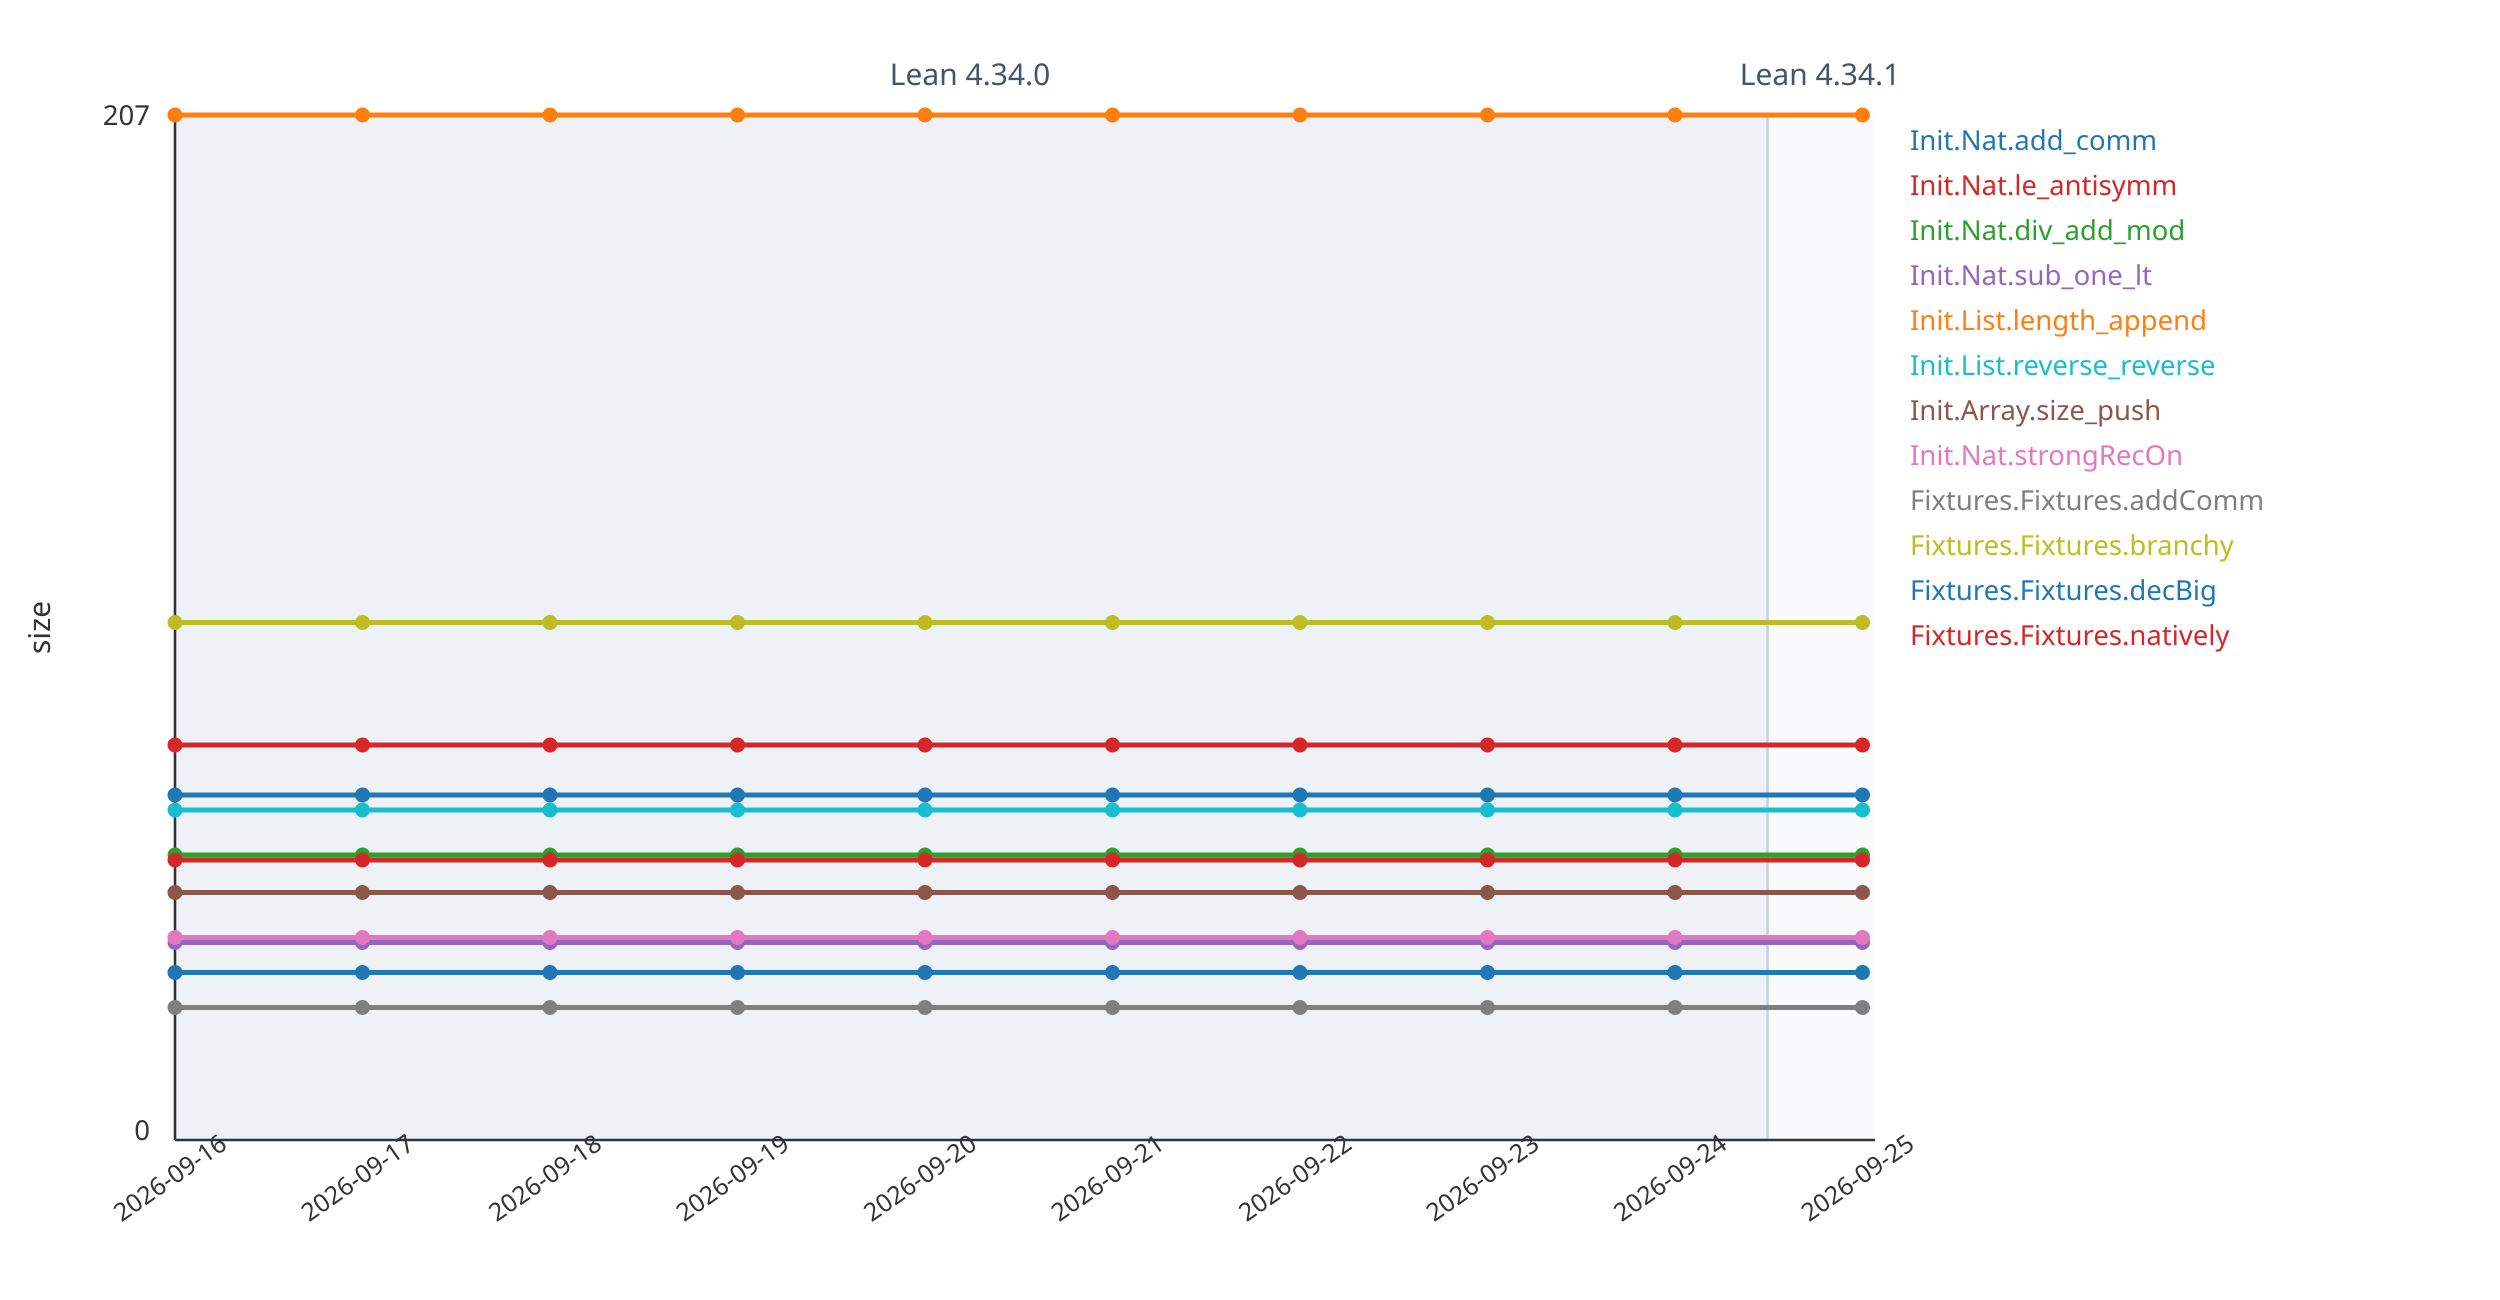
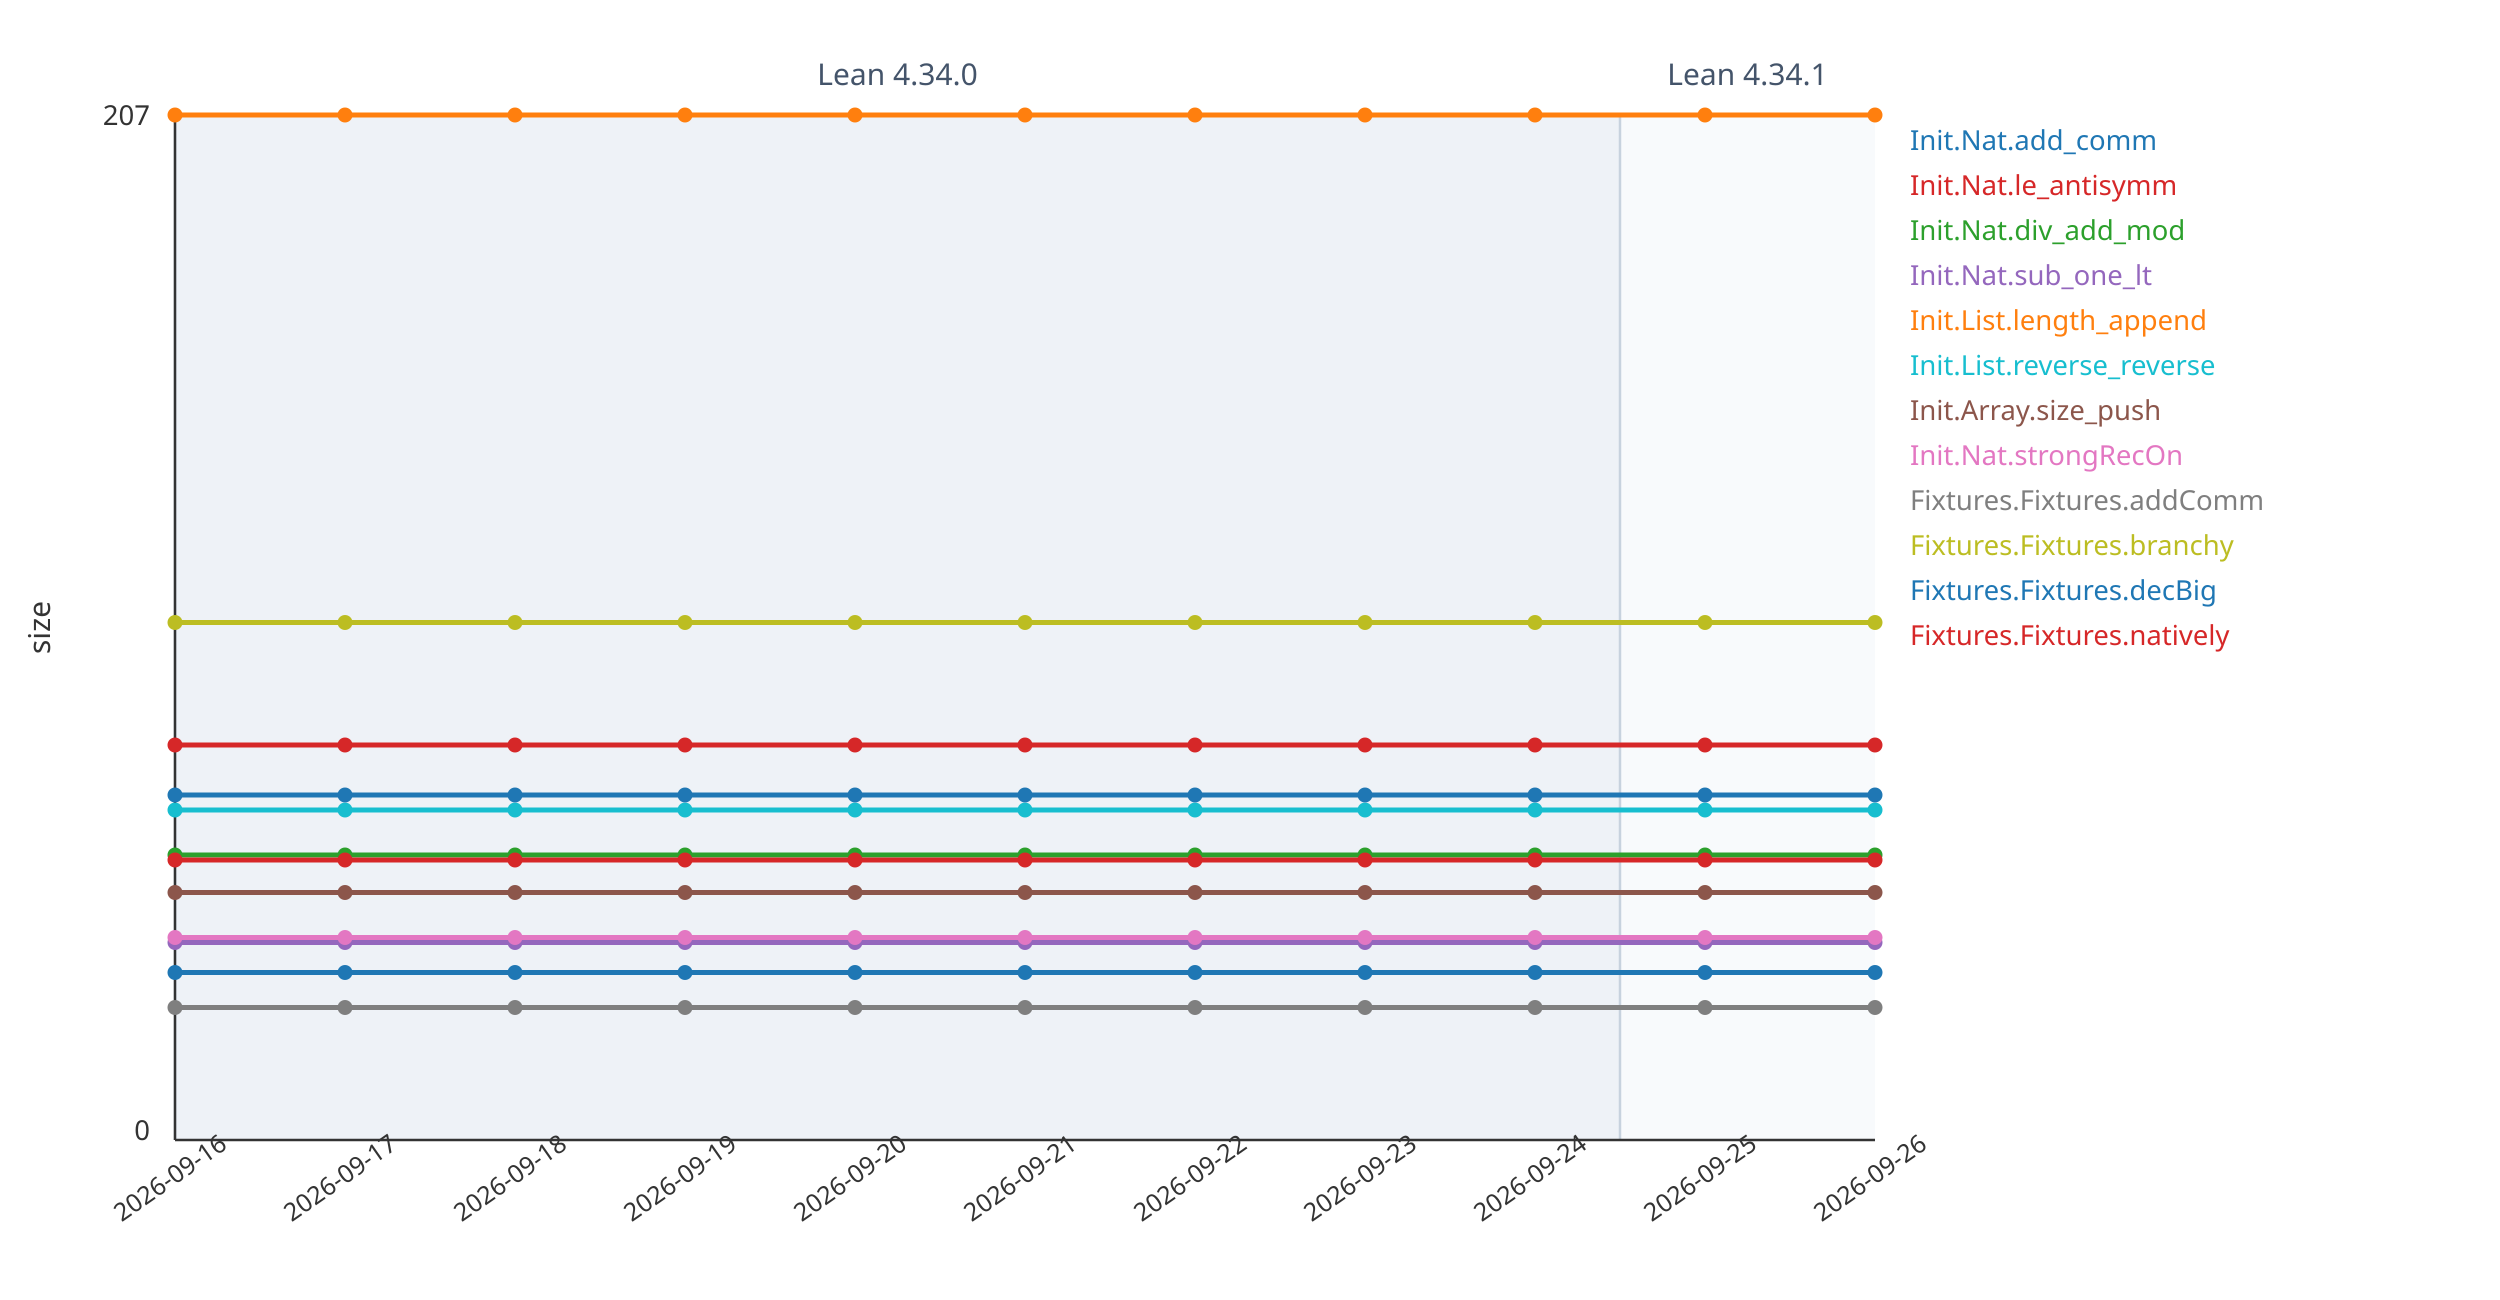
<svg xmlns="http://www.w3.org/2000/svg" viewBox="0 0 1000 520" width="1000" height="520" font-family="sans-serif">
  <rect width="1000" height="520" fill="#ffffff" />
-   <rect x="70" y="46" width="637" height="410" fill="#eef2f7" />
+   <rect x="70" y="46" width="578" height="410" fill="#eef2f7" />
  <line x1="70" y1="46" x2="70" y2="456" stroke="#c7d2de" stroke-width="1" />
-   <text x="388" y="34" font-size="12" fill="#44546a" text-anchor="middle">Lean 4.34.0</text>
-   <rect x="707" y="46" width="43" height="410" fill="#f8fafc" />
-   <line x1="707" y1="46" x2="707" y2="456" stroke="#c7d2de" stroke-width="1" />
-   <text x="728" y="34" font-size="12" fill="#44546a" text-anchor="middle">Lean 4.34.1</text>
+   <text x="359" y="34" font-size="12" fill="#44546a" text-anchor="middle">Lean 4.34.0</text>
+   <rect x="648" y="46" width="102" height="410" fill="#f8fafc" />
+   <line x1="648" y1="46" x2="648" y2="456" stroke="#c7d2de" stroke-width="1" />
+   <text x="699" y="34" font-size="12" fill="#44546a" text-anchor="middle">Lean 4.34.1</text>
  <line x1="70" y1="456" x2="750" y2="456" stroke="#333" stroke-width="1" />
  <line x1="70" y1="46" x2="70" y2="456" stroke="#333" stroke-width="1" />
  <text x="60" y="50" font-size="11" fill="#333" text-anchor="end">207</text>
  <text x="60" y="456" font-size="11" fill="#333" text-anchor="end">0</text>
  <text x="20" y="251" font-size="12" fill="#333" transform="rotate(-90 20 251)" text-anchor="middle">size</text>
  <text x="70" y="474" font-size="10" fill="#333" text-anchor="middle" transform="rotate(-35 70 474)">2026-09-16</text>
-   <text x="145" y="474" font-size="10" fill="#333" text-anchor="middle" transform="rotate(-35 145 474)">2026-09-17</text>
-   <text x="220" y="474" font-size="10" fill="#333" text-anchor="middle" transform="rotate(-35 220 474)">2026-09-18</text>
-   <text x="295" y="474" font-size="10" fill="#333" text-anchor="middle" transform="rotate(-35 295 474)">2026-09-19</text>
-   <text x="370" y="474" font-size="10" fill="#333" text-anchor="middle" transform="rotate(-35 370 474)">2026-09-20</text>
-   <text x="445" y="474" font-size="10" fill="#333" text-anchor="middle" transform="rotate(-35 445 474)">2026-09-21</text>
-   <text x="520" y="474" font-size="10" fill="#333" text-anchor="middle" transform="rotate(-35 520 474)">2026-09-22</text>
-   <text x="595" y="474" font-size="10" fill="#333" text-anchor="middle" transform="rotate(-35 595 474)">2026-09-23</text>
-   <text x="670" y="474" font-size="10" fill="#333" text-anchor="middle" transform="rotate(-35 670 474)">2026-09-24</text>
-   <text x="745" y="474" font-size="10" fill="#333" text-anchor="middle" transform="rotate(-35 745 474)">2026-09-25</text>
-   <polyline fill="none" stroke="#1f77b4" stroke-width="2" points="70,389 145,389 220,389 295,389 370,389 445,389 520,389 595,389 670,389 745,389" />
+   <text x="138" y="474" font-size="10" fill="#333" text-anchor="middle" transform="rotate(-35 138 474)">2026-09-17</text>
+   <text x="206" y="474" font-size="10" fill="#333" text-anchor="middle" transform="rotate(-35 206 474)">2026-09-18</text>
+   <text x="274" y="474" font-size="10" fill="#333" text-anchor="middle" transform="rotate(-35 274 474)">2026-09-19</text>
+   <text x="342" y="474" font-size="10" fill="#333" text-anchor="middle" transform="rotate(-35 342 474)">2026-09-20</text>
+   <text x="410" y="474" font-size="10" fill="#333" text-anchor="middle" transform="rotate(-35 410 474)">2026-09-21</text>
+   <text x="478" y="474" font-size="10" fill="#333" text-anchor="middle" transform="rotate(-35 478 474)">2026-09-22</text>
+   <text x="546" y="474" font-size="10" fill="#333" text-anchor="middle" transform="rotate(-35 546 474)">2026-09-23</text>
+   <text x="614" y="474" font-size="10" fill="#333" text-anchor="middle" transform="rotate(-35 614 474)">2026-09-24</text>
+   <text x="682" y="474" font-size="10" fill="#333" text-anchor="middle" transform="rotate(-35 682 474)">2026-09-25</text>
+   <text x="750" y="474" font-size="10" fill="#333" text-anchor="middle" transform="rotate(-35 750 474)">2026-09-26</text>
+   <polyline fill="none" stroke="#1f77b4" stroke-width="2" points="70,389 138,389 206,389 274,389 342,389 410,389 478,389 546,389 614,389 682,389 750,389" />
  <circle cx="70" cy="389" r="3" fill="#1f77b4" />
-   <circle cx="145" cy="389" r="3" fill="#1f77b4" />
-   <circle cx="220" cy="389" r="3" fill="#1f77b4" />
-   <circle cx="295" cy="389" r="3" fill="#1f77b4" />
-   <circle cx="370" cy="389" r="3" fill="#1f77b4" />
-   <circle cx="445" cy="389" r="3" fill="#1f77b4" />
-   <circle cx="520" cy="389" r="3" fill="#1f77b4" />
-   <circle cx="595" cy="389" r="3" fill="#1f77b4" />
-   <circle cx="670" cy="389" r="3" fill="#1f77b4" />
-   <circle cx="745" cy="389" r="3" fill="#1f77b4" />
+   <circle cx="138" cy="389" r="3" fill="#1f77b4" />
+   <circle cx="206" cy="389" r="3" fill="#1f77b4" />
+   <circle cx="274" cy="389" r="3" fill="#1f77b4" />
+   <circle cx="342" cy="389" r="3" fill="#1f77b4" />
+   <circle cx="410" cy="389" r="3" fill="#1f77b4" />
+   <circle cx="478" cy="389" r="3" fill="#1f77b4" />
+   <circle cx="546" cy="389" r="3" fill="#1f77b4" />
+   <circle cx="614" cy="389" r="3" fill="#1f77b4" />
+   <circle cx="682" cy="389" r="3" fill="#1f77b4" />
+   <circle cx="750" cy="389" r="3" fill="#1f77b4" />
  <text x="764" y="60" font-size="11" fill="#1f77b4">Init.Nat.add_comm</text>
-   <polyline fill="none" stroke="#d62728" stroke-width="2" points="70,298 145,298 220,298 295,298 370,298 445,298 520,298 595,298 670,298 745,298" />
+   <polyline fill="none" stroke="#d62728" stroke-width="2" points="70,298 138,298 206,298 274,298 342,298 410,298 478,298 546,298 614,298 682,298 750,298" />
  <circle cx="70" cy="298" r="3" fill="#d62728" />
-   <circle cx="145" cy="298" r="3" fill="#d62728" />
-   <circle cx="220" cy="298" r="3" fill="#d62728" />
-   <circle cx="295" cy="298" r="3" fill="#d62728" />
-   <circle cx="370" cy="298" r="3" fill="#d62728" />
-   <circle cx="445" cy="298" r="3" fill="#d62728" />
-   <circle cx="520" cy="298" r="3" fill="#d62728" />
-   <circle cx="595" cy="298" r="3" fill="#d62728" />
-   <circle cx="670" cy="298" r="3" fill="#d62728" />
-   <circle cx="745" cy="298" r="3" fill="#d62728" />
+   <circle cx="138" cy="298" r="3" fill="#d62728" />
+   <circle cx="206" cy="298" r="3" fill="#d62728" />
+   <circle cx="274" cy="298" r="3" fill="#d62728" />
+   <circle cx="342" cy="298" r="3" fill="#d62728" />
+   <circle cx="410" cy="298" r="3" fill="#d62728" />
+   <circle cx="478" cy="298" r="3" fill="#d62728" />
+   <circle cx="546" cy="298" r="3" fill="#d62728" />
+   <circle cx="614" cy="298" r="3" fill="#d62728" />
+   <circle cx="682" cy="298" r="3" fill="#d62728" />
+   <circle cx="750" cy="298" r="3" fill="#d62728" />
  <text x="764" y="78" font-size="11" fill="#d62728">Init.Nat.le_antisymm</text>
-   <polyline fill="none" stroke="#2ca02c" stroke-width="2" points="70,342 145,342 220,342 295,342 370,342 445,342 520,342 595,342 670,342 745,342" />
+   <polyline fill="none" stroke="#2ca02c" stroke-width="2" points="70,342 138,342 206,342 274,342 342,342 410,342 478,342 546,342 614,342 682,342 750,342" />
  <circle cx="70" cy="342" r="3" fill="#2ca02c" />
-   <circle cx="145" cy="342" r="3" fill="#2ca02c" />
-   <circle cx="220" cy="342" r="3" fill="#2ca02c" />
-   <circle cx="295" cy="342" r="3" fill="#2ca02c" />
-   <circle cx="370" cy="342" r="3" fill="#2ca02c" />
-   <circle cx="445" cy="342" r="3" fill="#2ca02c" />
-   <circle cx="520" cy="342" r="3" fill="#2ca02c" />
-   <circle cx="595" cy="342" r="3" fill="#2ca02c" />
-   <circle cx="670" cy="342" r="3" fill="#2ca02c" />
-   <circle cx="745" cy="342" r="3" fill="#2ca02c" />
+   <circle cx="138" cy="342" r="3" fill="#2ca02c" />
+   <circle cx="206" cy="342" r="3" fill="#2ca02c" />
+   <circle cx="274" cy="342" r="3" fill="#2ca02c" />
+   <circle cx="342" cy="342" r="3" fill="#2ca02c" />
+   <circle cx="410" cy="342" r="3" fill="#2ca02c" />
+   <circle cx="478" cy="342" r="3" fill="#2ca02c" />
+   <circle cx="546" cy="342" r="3" fill="#2ca02c" />
+   <circle cx="614" cy="342" r="3" fill="#2ca02c" />
+   <circle cx="682" cy="342" r="3" fill="#2ca02c" />
+   <circle cx="750" cy="342" r="3" fill="#2ca02c" />
  <text x="764" y="96" font-size="11" fill="#2ca02c">Init.Nat.div_add_mod</text>
-   <polyline fill="none" stroke="#9467bd" stroke-width="2" points="70,377 145,377 220,377 295,377 370,377 445,377 520,377 595,377 670,377 745,377" />
+   <polyline fill="none" stroke="#9467bd" stroke-width="2" points="70,377 138,377 206,377 274,377 342,377 410,377 478,377 546,377 614,377 682,377 750,377" />
  <circle cx="70" cy="377" r="3" fill="#9467bd" />
-   <circle cx="145" cy="377" r="3" fill="#9467bd" />
-   <circle cx="220" cy="377" r="3" fill="#9467bd" />
-   <circle cx="295" cy="377" r="3" fill="#9467bd" />
-   <circle cx="370" cy="377" r="3" fill="#9467bd" />
-   <circle cx="445" cy="377" r="3" fill="#9467bd" />
-   <circle cx="520" cy="377" r="3" fill="#9467bd" />
-   <circle cx="595" cy="377" r="3" fill="#9467bd" />
-   <circle cx="670" cy="377" r="3" fill="#9467bd" />
-   <circle cx="745" cy="377" r="3" fill="#9467bd" />
+   <circle cx="138" cy="377" r="3" fill="#9467bd" />
+   <circle cx="206" cy="377" r="3" fill="#9467bd" />
+   <circle cx="274" cy="377" r="3" fill="#9467bd" />
+   <circle cx="342" cy="377" r="3" fill="#9467bd" />
+   <circle cx="410" cy="377" r="3" fill="#9467bd" />
+   <circle cx="478" cy="377" r="3" fill="#9467bd" />
+   <circle cx="546" cy="377" r="3" fill="#9467bd" />
+   <circle cx="614" cy="377" r="3" fill="#9467bd" />
+   <circle cx="682" cy="377" r="3" fill="#9467bd" />
+   <circle cx="750" cy="377" r="3" fill="#9467bd" />
  <text x="764" y="114" font-size="11" fill="#9467bd">Init.Nat.sub_one_lt</text>
-   <polyline fill="none" stroke="#ff7f0e" stroke-width="2" points="70,46 145,46 220,46 295,46 370,46 445,46 520,46 595,46 670,46 745,46" />
+   <polyline fill="none" stroke="#ff7f0e" stroke-width="2" points="70,46 138,46 206,46 274,46 342,46 410,46 478,46 546,46 614,46 682,46 750,46" />
  <circle cx="70" cy="46" r="3" fill="#ff7f0e" />
-   <circle cx="145" cy="46" r="3" fill="#ff7f0e" />
-   <circle cx="220" cy="46" r="3" fill="#ff7f0e" />
-   <circle cx="295" cy="46" r="3" fill="#ff7f0e" />
-   <circle cx="370" cy="46" r="3" fill="#ff7f0e" />
-   <circle cx="445" cy="46" r="3" fill="#ff7f0e" />
-   <circle cx="520" cy="46" r="3" fill="#ff7f0e" />
-   <circle cx="595" cy="46" r="3" fill="#ff7f0e" />
-   <circle cx="670" cy="46" r="3" fill="#ff7f0e" />
-   <circle cx="745" cy="46" r="3" fill="#ff7f0e" />
+   <circle cx="138" cy="46" r="3" fill="#ff7f0e" />
+   <circle cx="206" cy="46" r="3" fill="#ff7f0e" />
+   <circle cx="274" cy="46" r="3" fill="#ff7f0e" />
+   <circle cx="342" cy="46" r="3" fill="#ff7f0e" />
+   <circle cx="410" cy="46" r="3" fill="#ff7f0e" />
+   <circle cx="478" cy="46" r="3" fill="#ff7f0e" />
+   <circle cx="546" cy="46" r="3" fill="#ff7f0e" />
+   <circle cx="614" cy="46" r="3" fill="#ff7f0e" />
+   <circle cx="682" cy="46" r="3" fill="#ff7f0e" />
+   <circle cx="750" cy="46" r="3" fill="#ff7f0e" />
  <text x="764" y="132" font-size="11" fill="#ff7f0e">Init.List.length_append</text>
-   <polyline fill="none" stroke="#17becf" stroke-width="2" points="70,324 145,324 220,324 295,324 370,324 445,324 520,324 595,324 670,324 745,324" />
+   <polyline fill="none" stroke="#17becf" stroke-width="2" points="70,324 138,324 206,324 274,324 342,324 410,324 478,324 546,324 614,324 682,324 750,324" />
  <circle cx="70" cy="324" r="3" fill="#17becf" />
-   <circle cx="145" cy="324" r="3" fill="#17becf" />
-   <circle cx="220" cy="324" r="3" fill="#17becf" />
-   <circle cx="295" cy="324" r="3" fill="#17becf" />
-   <circle cx="370" cy="324" r="3" fill="#17becf" />
-   <circle cx="445" cy="324" r="3" fill="#17becf" />
-   <circle cx="520" cy="324" r="3" fill="#17becf" />
-   <circle cx="595" cy="324" r="3" fill="#17becf" />
-   <circle cx="670" cy="324" r="3" fill="#17becf" />
-   <circle cx="745" cy="324" r="3" fill="#17becf" />
+   <circle cx="138" cy="324" r="3" fill="#17becf" />
+   <circle cx="206" cy="324" r="3" fill="#17becf" />
+   <circle cx="274" cy="324" r="3" fill="#17becf" />
+   <circle cx="342" cy="324" r="3" fill="#17becf" />
+   <circle cx="410" cy="324" r="3" fill="#17becf" />
+   <circle cx="478" cy="324" r="3" fill="#17becf" />
+   <circle cx="546" cy="324" r="3" fill="#17becf" />
+   <circle cx="614" cy="324" r="3" fill="#17becf" />
+   <circle cx="682" cy="324" r="3" fill="#17becf" />
+   <circle cx="750" cy="324" r="3" fill="#17becf" />
  <text x="764" y="150" font-size="11" fill="#17becf">Init.List.reverse_reverse</text>
-   <polyline fill="none" stroke="#8c564b" stroke-width="2" points="70,357 145,357 220,357 295,357 370,357 445,357 520,357 595,357 670,357 745,357" />
+   <polyline fill="none" stroke="#8c564b" stroke-width="2" points="70,357 138,357 206,357 274,357 342,357 410,357 478,357 546,357 614,357 682,357 750,357" />
  <circle cx="70" cy="357" r="3" fill="#8c564b" />
-   <circle cx="145" cy="357" r="3" fill="#8c564b" />
-   <circle cx="220" cy="357" r="3" fill="#8c564b" />
-   <circle cx="295" cy="357" r="3" fill="#8c564b" />
-   <circle cx="370" cy="357" r="3" fill="#8c564b" />
-   <circle cx="445" cy="357" r="3" fill="#8c564b" />
-   <circle cx="520" cy="357" r="3" fill="#8c564b" />
-   <circle cx="595" cy="357" r="3" fill="#8c564b" />
-   <circle cx="670" cy="357" r="3" fill="#8c564b" />
-   <circle cx="745" cy="357" r="3" fill="#8c564b" />
+   <circle cx="138" cy="357" r="3" fill="#8c564b" />
+   <circle cx="206" cy="357" r="3" fill="#8c564b" />
+   <circle cx="274" cy="357" r="3" fill="#8c564b" />
+   <circle cx="342" cy="357" r="3" fill="#8c564b" />
+   <circle cx="410" cy="357" r="3" fill="#8c564b" />
+   <circle cx="478" cy="357" r="3" fill="#8c564b" />
+   <circle cx="546" cy="357" r="3" fill="#8c564b" />
+   <circle cx="614" cy="357" r="3" fill="#8c564b" />
+   <circle cx="682" cy="357" r="3" fill="#8c564b" />
+   <circle cx="750" cy="357" r="3" fill="#8c564b" />
  <text x="764" y="168" font-size="11" fill="#8c564b">Init.Array.size_push</text>
-   <polyline fill="none" stroke="#e377c2" stroke-width="2" points="70,375 145,375 220,375 295,375 370,375 445,375 520,375 595,375 670,375 745,375" />
+   <polyline fill="none" stroke="#e377c2" stroke-width="2" points="70,375 138,375 206,375 274,375 342,375 410,375 478,375 546,375 614,375 682,375 750,375" />
  <circle cx="70" cy="375" r="3" fill="#e377c2" />
-   <circle cx="145" cy="375" r="3" fill="#e377c2" />
-   <circle cx="220" cy="375" r="3" fill="#e377c2" />
-   <circle cx="295" cy="375" r="3" fill="#e377c2" />
-   <circle cx="370" cy="375" r="3" fill="#e377c2" />
-   <circle cx="445" cy="375" r="3" fill="#e377c2" />
-   <circle cx="520" cy="375" r="3" fill="#e377c2" />
-   <circle cx="595" cy="375" r="3" fill="#e377c2" />
-   <circle cx="670" cy="375" r="3" fill="#e377c2" />
-   <circle cx="745" cy="375" r="3" fill="#e377c2" />
+   <circle cx="138" cy="375" r="3" fill="#e377c2" />
+   <circle cx="206" cy="375" r="3" fill="#e377c2" />
+   <circle cx="274" cy="375" r="3" fill="#e377c2" />
+   <circle cx="342" cy="375" r="3" fill="#e377c2" />
+   <circle cx="410" cy="375" r="3" fill="#e377c2" />
+   <circle cx="478" cy="375" r="3" fill="#e377c2" />
+   <circle cx="546" cy="375" r="3" fill="#e377c2" />
+   <circle cx="614" cy="375" r="3" fill="#e377c2" />
+   <circle cx="682" cy="375" r="3" fill="#e377c2" />
+   <circle cx="750" cy="375" r="3" fill="#e377c2" />
  <text x="764" y="186" font-size="11" fill="#e377c2">Init.Nat.strongRecOn</text>
-   <polyline fill="none" stroke="#7f7f7f" stroke-width="2" points="70,403 145,403 220,403 295,403 370,403 445,403 520,403 595,403 670,403 745,403" />
+   <polyline fill="none" stroke="#7f7f7f" stroke-width="2" points="70,403 138,403 206,403 274,403 342,403 410,403 478,403 546,403 614,403 682,403 750,403" />
  <circle cx="70" cy="403" r="3" fill="#7f7f7f" />
-   <circle cx="145" cy="403" r="3" fill="#7f7f7f" />
-   <circle cx="220" cy="403" r="3" fill="#7f7f7f" />
-   <circle cx="295" cy="403" r="3" fill="#7f7f7f" />
-   <circle cx="370" cy="403" r="3" fill="#7f7f7f" />
-   <circle cx="445" cy="403" r="3" fill="#7f7f7f" />
-   <circle cx="520" cy="403" r="3" fill="#7f7f7f" />
-   <circle cx="595" cy="403" r="3" fill="#7f7f7f" />
-   <circle cx="670" cy="403" r="3" fill="#7f7f7f" />
-   <circle cx="745" cy="403" r="3" fill="#7f7f7f" />
+   <circle cx="138" cy="403" r="3" fill="#7f7f7f" />
+   <circle cx="206" cy="403" r="3" fill="#7f7f7f" />
+   <circle cx="274" cy="403" r="3" fill="#7f7f7f" />
+   <circle cx="342" cy="403" r="3" fill="#7f7f7f" />
+   <circle cx="410" cy="403" r="3" fill="#7f7f7f" />
+   <circle cx="478" cy="403" r="3" fill="#7f7f7f" />
+   <circle cx="546" cy="403" r="3" fill="#7f7f7f" />
+   <circle cx="614" cy="403" r="3" fill="#7f7f7f" />
+   <circle cx="682" cy="403" r="3" fill="#7f7f7f" />
+   <circle cx="750" cy="403" r="3" fill="#7f7f7f" />
  <text x="764" y="204" font-size="11" fill="#7f7f7f">Fixtures.Fixtures.addComm</text>
-   <polyline fill="none" stroke="#bcbd22" stroke-width="2" points="70,249 145,249 220,249 295,249 370,249 445,249 520,249 595,249 670,249 745,249" />
+   <polyline fill="none" stroke="#bcbd22" stroke-width="2" points="70,249 138,249 206,249 274,249 342,249 410,249 478,249 546,249 614,249 682,249 750,249" />
  <circle cx="70" cy="249" r="3" fill="#bcbd22" />
-   <circle cx="145" cy="249" r="3" fill="#bcbd22" />
-   <circle cx="220" cy="249" r="3" fill="#bcbd22" />
-   <circle cx="295" cy="249" r="3" fill="#bcbd22" />
-   <circle cx="370" cy="249" r="3" fill="#bcbd22" />
-   <circle cx="445" cy="249" r="3" fill="#bcbd22" />
-   <circle cx="520" cy="249" r="3" fill="#bcbd22" />
-   <circle cx="595" cy="249" r="3" fill="#bcbd22" />
-   <circle cx="670" cy="249" r="3" fill="#bcbd22" />
-   <circle cx="745" cy="249" r="3" fill="#bcbd22" />
+   <circle cx="138" cy="249" r="3" fill="#bcbd22" />
+   <circle cx="206" cy="249" r="3" fill="#bcbd22" />
+   <circle cx="274" cy="249" r="3" fill="#bcbd22" />
+   <circle cx="342" cy="249" r="3" fill="#bcbd22" />
+   <circle cx="410" cy="249" r="3" fill="#bcbd22" />
+   <circle cx="478" cy="249" r="3" fill="#bcbd22" />
+   <circle cx="546" cy="249" r="3" fill="#bcbd22" />
+   <circle cx="614" cy="249" r="3" fill="#bcbd22" />
+   <circle cx="682" cy="249" r="3" fill="#bcbd22" />
+   <circle cx="750" cy="249" r="3" fill="#bcbd22" />
  <text x="764" y="222" font-size="11" fill="#bcbd22">Fixtures.Fixtures.branchy</text>
-   <polyline fill="none" stroke="#1f77b4" stroke-width="2" points="70,318 145,318 220,318 295,318 370,318 445,318 520,318 595,318 670,318 745,318" />
+   <polyline fill="none" stroke="#1f77b4" stroke-width="2" points="70,318 138,318 206,318 274,318 342,318 410,318 478,318 546,318 614,318 682,318 750,318" />
  <circle cx="70" cy="318" r="3" fill="#1f77b4" />
-   <circle cx="145" cy="318" r="3" fill="#1f77b4" />
-   <circle cx="220" cy="318" r="3" fill="#1f77b4" />
-   <circle cx="295" cy="318" r="3" fill="#1f77b4" />
-   <circle cx="370" cy="318" r="3" fill="#1f77b4" />
-   <circle cx="445" cy="318" r="3" fill="#1f77b4" />
-   <circle cx="520" cy="318" r="3" fill="#1f77b4" />
-   <circle cx="595" cy="318" r="3" fill="#1f77b4" />
-   <circle cx="670" cy="318" r="3" fill="#1f77b4" />
-   <circle cx="745" cy="318" r="3" fill="#1f77b4" />
+   <circle cx="138" cy="318" r="3" fill="#1f77b4" />
+   <circle cx="206" cy="318" r="3" fill="#1f77b4" />
+   <circle cx="274" cy="318" r="3" fill="#1f77b4" />
+   <circle cx="342" cy="318" r="3" fill="#1f77b4" />
+   <circle cx="410" cy="318" r="3" fill="#1f77b4" />
+   <circle cx="478" cy="318" r="3" fill="#1f77b4" />
+   <circle cx="546" cy="318" r="3" fill="#1f77b4" />
+   <circle cx="614" cy="318" r="3" fill="#1f77b4" />
+   <circle cx="682" cy="318" r="3" fill="#1f77b4" />
+   <circle cx="750" cy="318" r="3" fill="#1f77b4" />
  <text x="764" y="240" font-size="11" fill="#1f77b4">Fixtures.Fixtures.decBig</text>
-   <polyline fill="none" stroke="#d62728" stroke-width="2" points="70,344 145,344 220,344 295,344 370,344 445,344 520,344 595,344 670,344 745,344" />
+   <polyline fill="none" stroke="#d62728" stroke-width="2" points="70,344 138,344 206,344 274,344 342,344 410,344 478,344 546,344 614,344 682,344 750,344" />
  <circle cx="70" cy="344" r="3" fill="#d62728" />
-   <circle cx="145" cy="344" r="3" fill="#d62728" />
-   <circle cx="220" cy="344" r="3" fill="#d62728" />
-   <circle cx="295" cy="344" r="3" fill="#d62728" />
-   <circle cx="370" cy="344" r="3" fill="#d62728" />
-   <circle cx="445" cy="344" r="3" fill="#d62728" />
-   <circle cx="520" cy="344" r="3" fill="#d62728" />
-   <circle cx="595" cy="344" r="3" fill="#d62728" />
-   <circle cx="670" cy="344" r="3" fill="#d62728" />
-   <circle cx="745" cy="344" r="3" fill="#d62728" />
+   <circle cx="138" cy="344" r="3" fill="#d62728" />
+   <circle cx="206" cy="344" r="3" fill="#d62728" />
+   <circle cx="274" cy="344" r="3" fill="#d62728" />
+   <circle cx="342" cy="344" r="3" fill="#d62728" />
+   <circle cx="410" cy="344" r="3" fill="#d62728" />
+   <circle cx="478" cy="344" r="3" fill="#d62728" />
+   <circle cx="546" cy="344" r="3" fill="#d62728" />
+   <circle cx="614" cy="344" r="3" fill="#d62728" />
+   <circle cx="682" cy="344" r="3" fill="#d62728" />
+   <circle cx="750" cy="344" r="3" fill="#d62728" />
  <text x="764" y="258" font-size="11" fill="#d62728">Fixtures.Fixtures.natively</text>
</svg>
